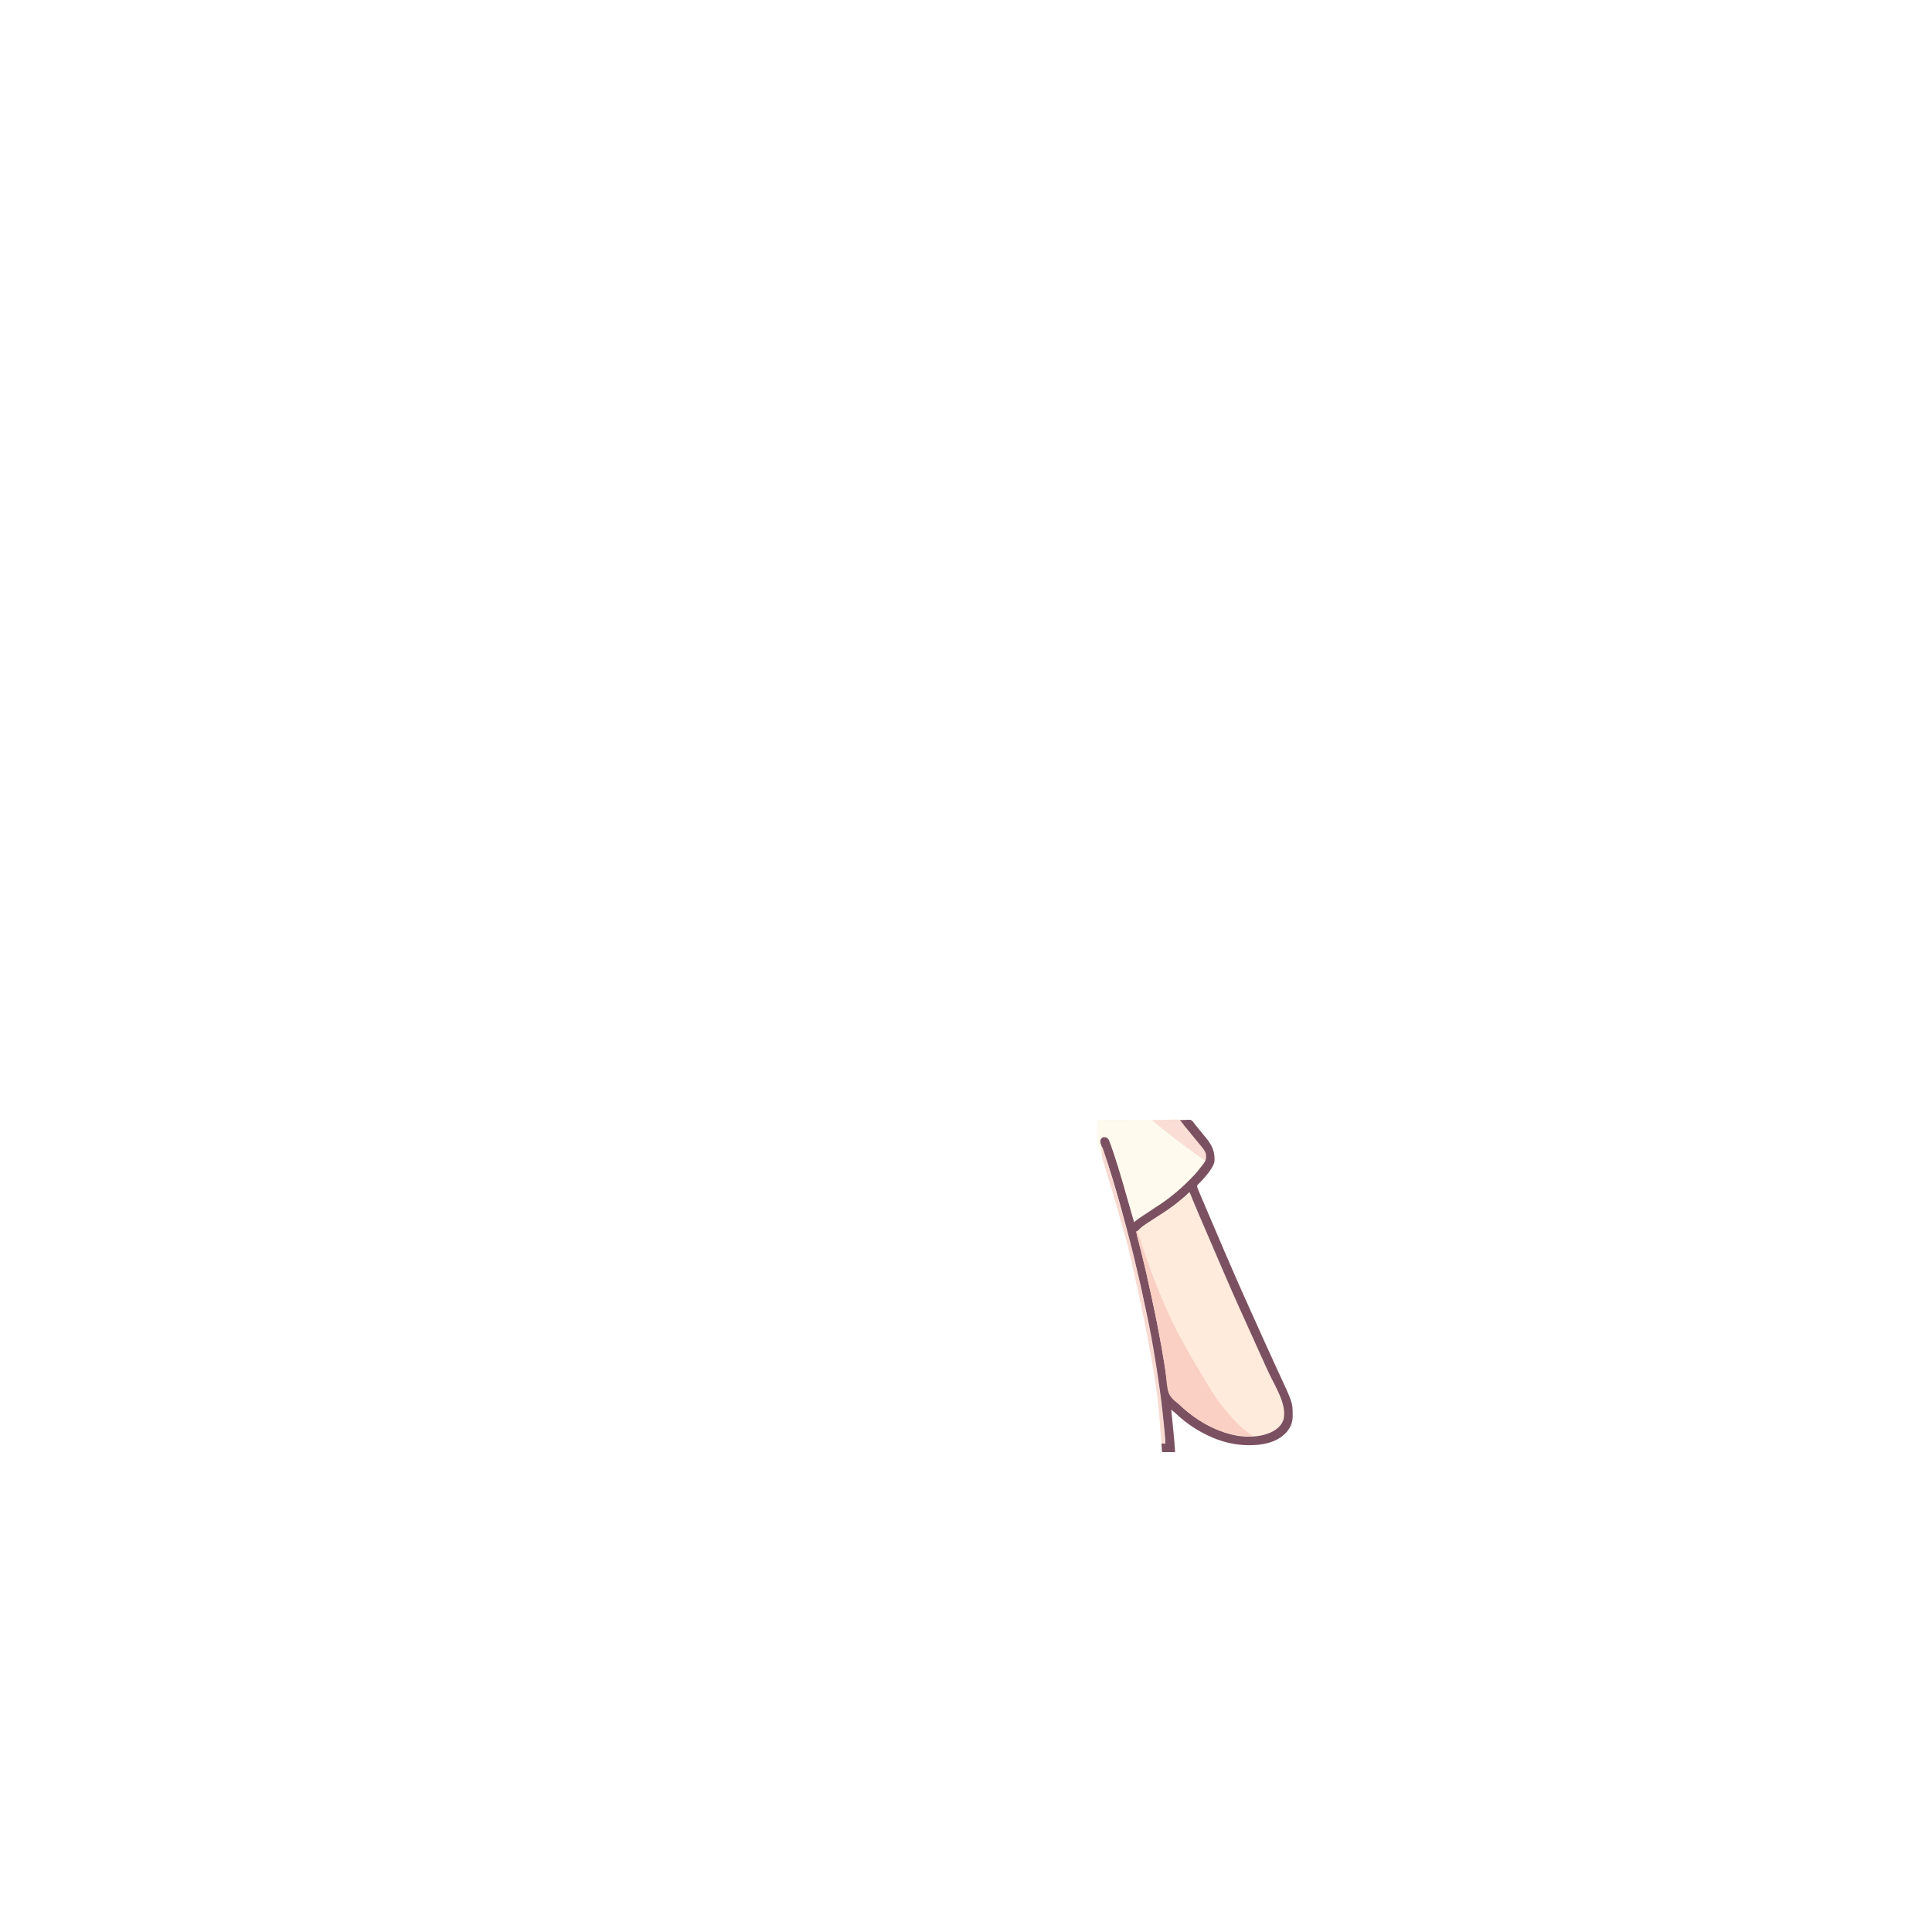
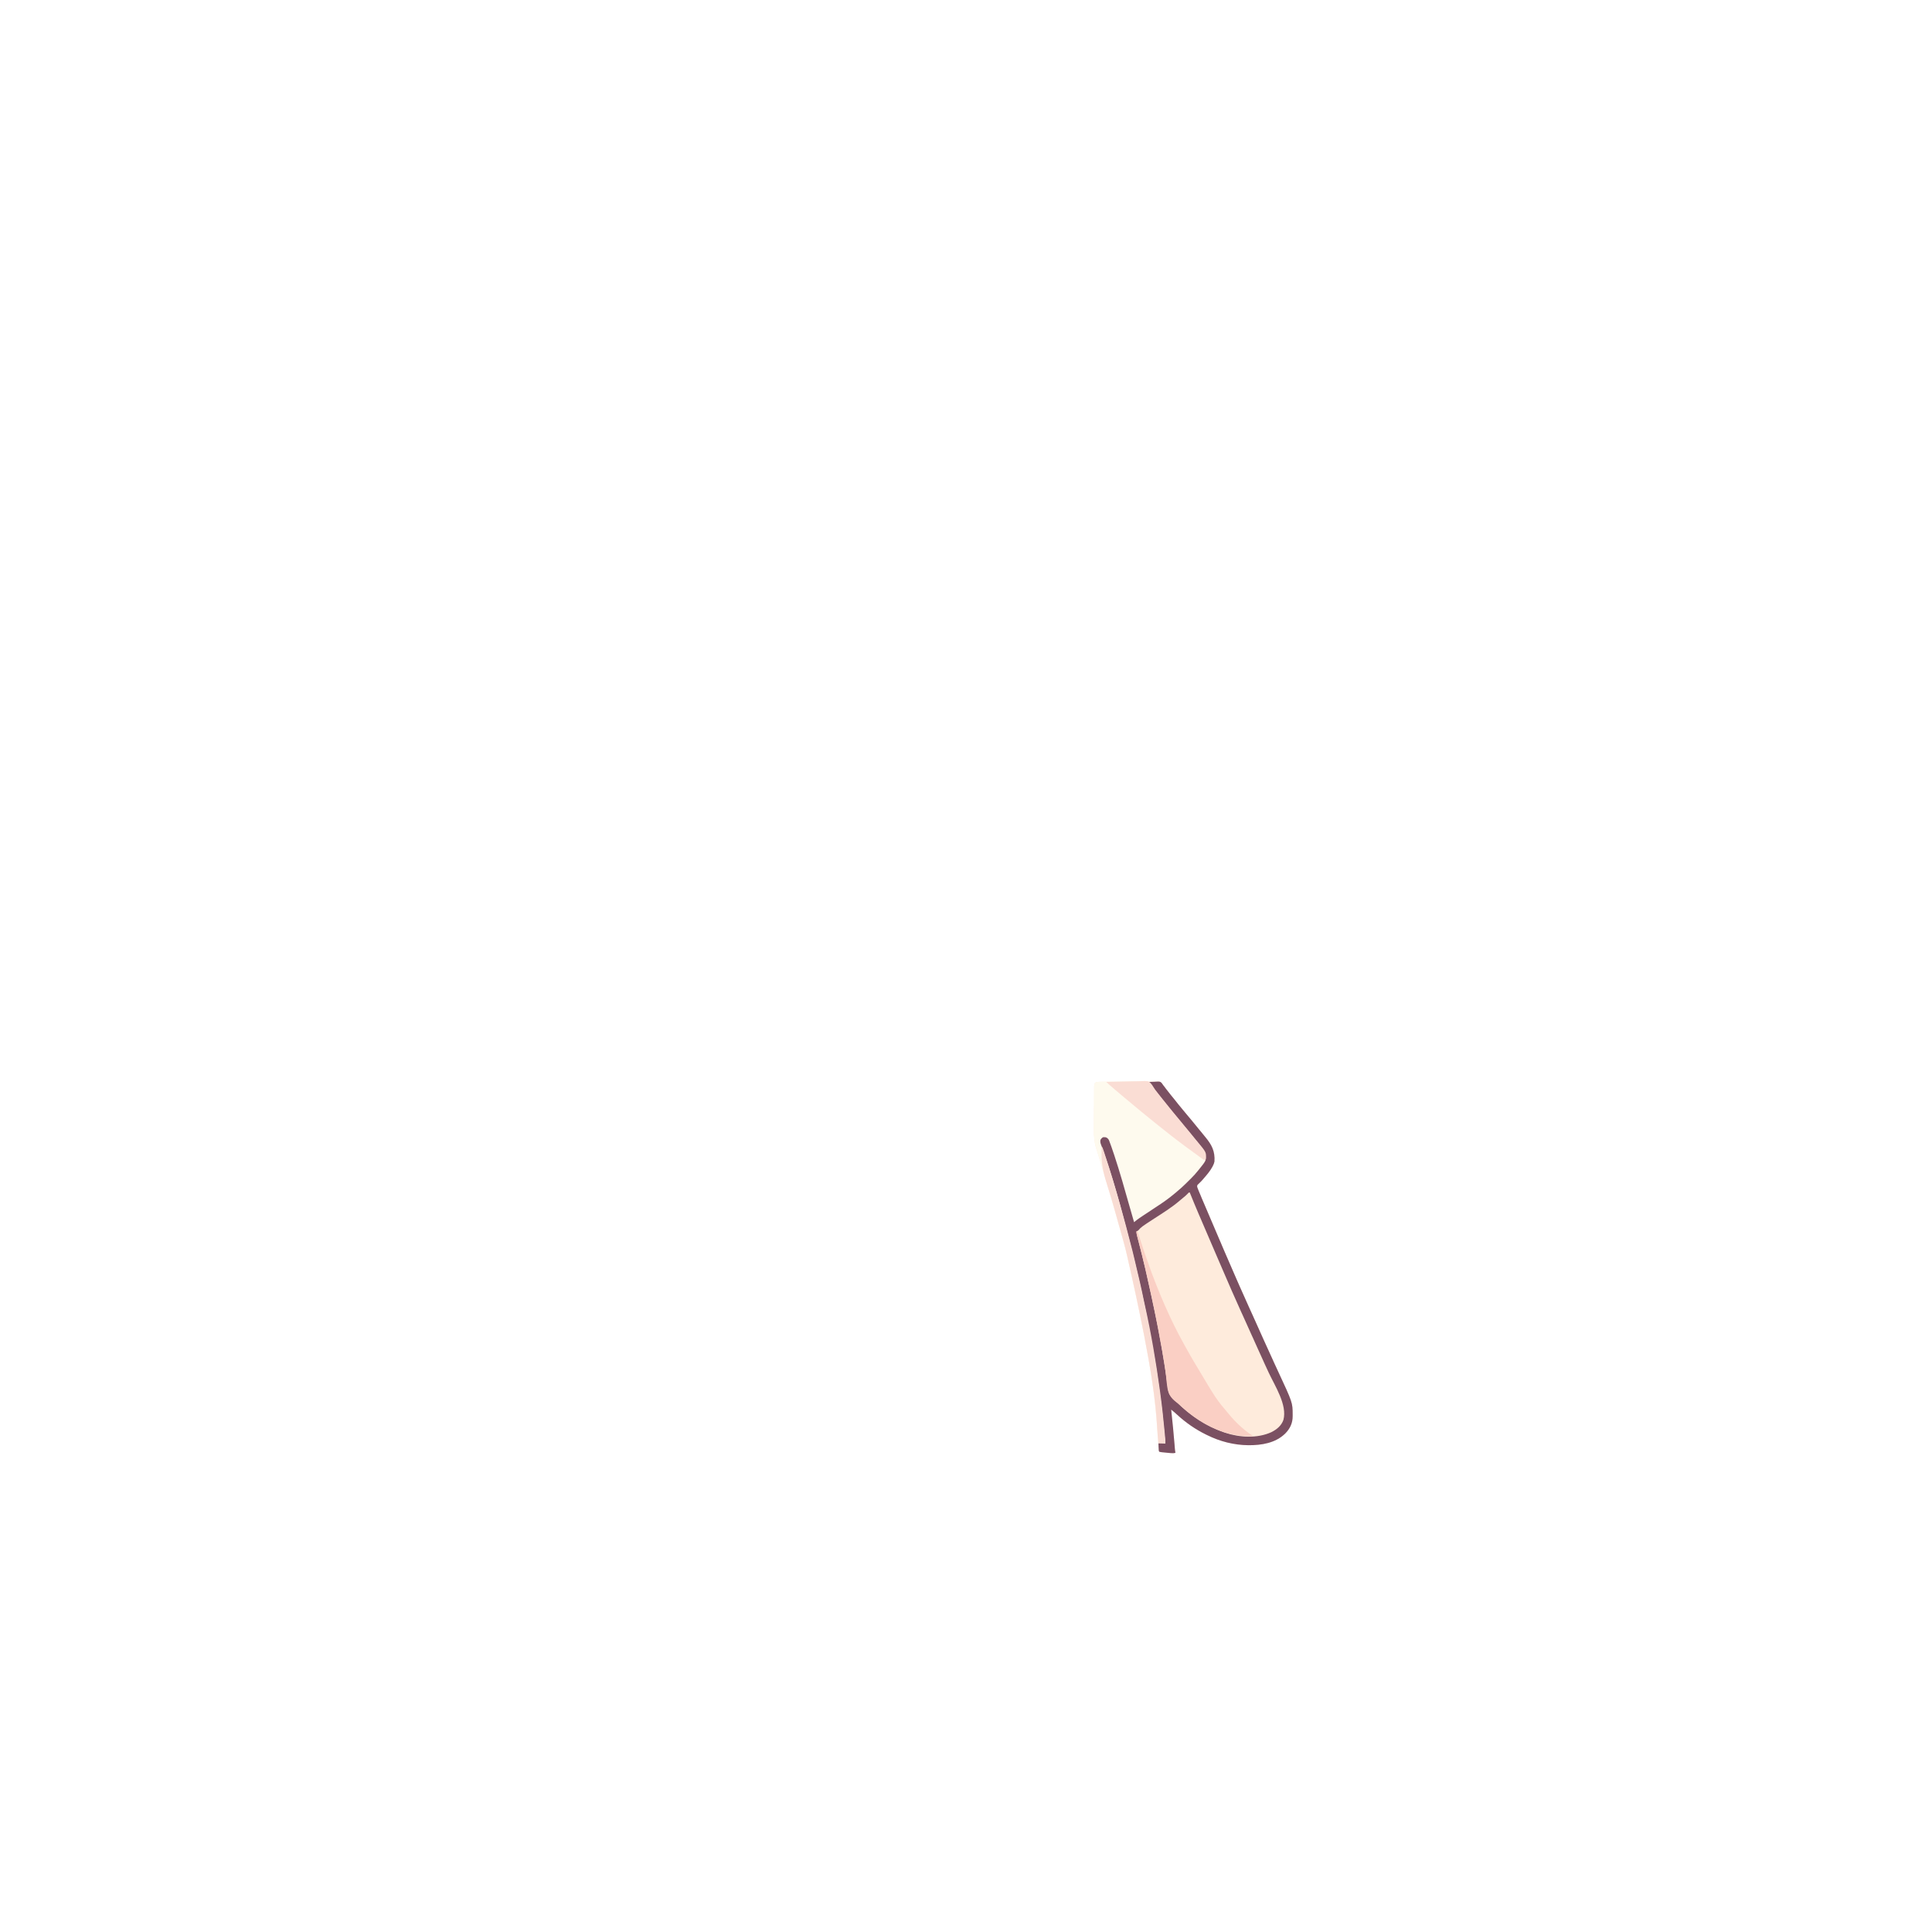
<svg xmlns="http://www.w3.org/2000/svg" version="1.1" viewBox="0 0 5000 5000" width="5000" height="5000">
-   <path d="M2840,2899c30.8-.2,61.6-.4,92.5-.5c3.6,0,7.2,0,10.9,0c.7,0,1.4,0,2.2,0c11.7,0,23.4-.1,35.2-.2c12-.1,24-.1,36.1-.1c6.7-.1,13.5-.1,20.3-.2c6.3,0,12.7,0,19,0c2.4,0,4.7,0,7-.1c17.7-.2,17.7-.2,22.9,3.1c2.1,2.2,3.5,4.3,4.9,7c.8,1,1.6,1.9,2.4,2.9c.7,.8,1.4,1.6,2,2.5c.4,.4,.4,.4,2.3,2.8c.8,.9,1.5,1.8,2.3,2.8c1.5,1.8,3,3.7,4.5,5.5c.7,.9,1.5,1.8,2.3,2.8c1.4,1.7,2.9,3.5,4.3,5.3c1.5,1.8,3,3.6,4.4,5.4c1.3,1.6,2.6,3.2,3.9,4.7c16.7,20.2,25.3,36.8,23.6,63.3c-.8,4.1-2,7.3-4,11c-.5,.9-.9,1.9-1.4,2.8c-6.2,11.4-14.7,21.1-23.2,30.9c-.5,.6-1,1.2-1.6,1.9c-2.5,2.9-5.1,5.8-8,8.4c-.9,1-1.8,1.9-2.8,2.8c-.8,.8-1.7,1.6-2.6,2.3c-1.6,3.3-1.5,3.8-.6,7.2c.7,1.9,1.4,3.8,2.2,5.7c.5,1.2,.9,2.3,1.4,3.5c1.7,4.3,3.5,8.5,5.4,12.8c.6,1.6,1.3,3.2,2,4.9c2,4.6,3.9,9.2,5.9,13.8c1.8,4.3,3.7,8.6,5.5,12.9c10.7,25.1,21.4,50.3,32.2,75.4c2,4.6,4,9.3,6,13.9c.9,2.2,1.9,4.5,2.8,6.7c2.6,6.1,5.2,12.1,7.8,18.2c9.8,22.8,19.6,45.5,29.6,68.2c2.7,6.1,5.3,12.1,8,18.2c8.1,18.5,16.3,36.9,24.7,55.3c.3,.7,.6,1.4,1,2.1c.3,.7,.6,1.4,.9,2.1c3.1,6.7,6.2,13.4,9.2,20.2c.5,1.1,1,2.3,1.5,3.5c.8,1.8,1.7,3.6,2.5,5.4c15.7,35.3,31.6,70.5,47.7,105.6c.1,.3,.1,.3,.9,2.1c3.8,8.3,7.6,16.6,11.5,24.9c37.8,81.3,37.8,81.3,37.9,112.1c0,1.3,0,2.6,0,3.9c.1,18.1-6.7,32.5-19.2,45.2c-25.3,24.9-61.6,30.5-95.7,30.3c-37.3-.5-73.1-9.6-106.5-26.2c-1-.5-1.9-.9-2.9-1.4c-27.4-13.5-52.1-30.6-74.5-51.2c-5.1-4.7-10.2-9.1-15.6-13.4c.1,.6,.1,1.2,.2,1.9c3,27.8,5.9,55.6,8.2,83.5c.1,1,.1,2,.2,3.1c.3,2.9,.5,5.8,.7,8.6c.1,.5,.1,.5,.2,2.6c.3,3.5,.5,6.8,.5,10.3c-11,0-22,0-33,0c-.9-2.7-1.2-4.6-1.4-7.4c0-.9-.1-1.8-.1-2.8c-.1-1-.1-2-.2-3c-.1-2.2-.3-4.4-.4-6.6c-.1-1.2-.1-2.4-.2-3.6c-3.6-58.9-8.7-117.3-18.2-175.6c-.1-.7-.2-1.4-.3-2c-11.1-67.7-24.5-135.1-39.2-203.1c-7.4-34.6-14.8-68.1-22.5-101.6c-.4-2-.9-4.1-1.4-6.1c-4.7-20.8-10.6-41.2-16.4-61.7c-1.4-4.8-2.7-9.6-4.1-14.4c-2.6-9.5-5.3-19.1-8-28.6c-1-3.6-2.1-7.1-3.1-10.7c-8.4-29.7-17.2-59.3-26.1-88.9c-1.5-4.9-2.9-9.7-4.4-14.6c-.7-2.4-1.4-4.8-2.1-7.2c-1.8-5.8-3.6-11.7-5.3-17.5c-5.4-18.4-5.4-18.4-7.8-24.7c-6.9-17.8-7.2-33.4-7-52.3c0-2.6,0-5.2,0-7.8c.1-6.3,.1-12.5,.2-18.8Z" fill="#FEEBDC" />
-   <path d="M2840,2899c27.6-.3,55.2-.5,82.7-.7c12.9,0,25.7-.1,38.5-.3c11.1-.1,22.3-.2,33.5-.2c5.9,0,11.8-.1,17.7-.2c5.6-.1,11.1-.1,16.7-.1c2,0,4.1,0,6.1,0c16.2-.4,16.2-.4,21.4,4.3c2.9,3.2,5.1,6.6,7.4,10.2c1.4,1.8,2.8,3.5,4.3,5.3c.7,.8,1.4,1.7,2.2,2.6c3.1,3.9,6.3,7.7,9.5,11.6c4.7,5.6,9.3,11.3,13.9,17c1.4,1.7,2.9,3.4,4.3,5.1c24.1,28.9,24.1,28.9,22.8,44.4c-3.5,15.3-15.9,27.6-26,39c-.6,.7-1.3,1.4-1.9,2.2c-5.9,6.7-12.1,13-18.4,19.3c-1.8,1.7-3.5,3.4-5.2,5.1c-5.7,5.7-11.4,11.2-17.5,16.4c-1.1,1-2.3,2-3.4,3c-7.6,6.6-15.5,13-23.6,19c-.6,.5-1.3,1-2,1.5c-9.5,7-19.2,13.7-29.2,20.1c-8.7,5.7-17.4,11.4-26,17.1c-1.6,1.1-3.2,2.1-4.7,3.1c-9.7,6.4-19.1,13-28.1,20.2c-1.8-2.7-2.5-4.3-3.3-7.4c-.3-.9-.5-1.8-.8-2.7c-.2-1-.5-2-.8-3c-.6-2.1-1.2-4.3-1.7-6.4c-.4-1.2-.7-2.3-1-3.5c-1.7-6.1-3.4-12.3-5.1-18.4c-.1-.7-.3-1.3-.5-2c-6.6-23.9-13.7-47.8-20.8-71.6c-.3-1.1-.7-2.2-1-3.3c-9.1-30.5-18.8-60.7-29.3-90.7c-.6-1.8-1.2-3.6-1.8-5.5c-.9-2.5-.9-2.5-2.7-3.8c-3.8-1.2-7.3-1.9-11.2-1.7c-2.9,1.8-4.5,3-6,6c-.9,7.4,1.7,13.6,4.3,20.4c1.4,3.8,2.7,7.6,4.1,11.4c.1,.4,.1,.4,.9,2.4c28.4,80.2,49.6,163.7,70.7,246.1c.2,.8,.4,1.7,.7,2.5c3.2,12.7,6.3,25.5,9.3,38.2c.3,1.2,.6,2.4,.8,3.6c16.4,69.8,16.4,69.8,23.7,104.8c.5,2.8,1.1,5.6,1.7,8.4c5.5,26.3,10.7,52.7,15.4,79.2c.8,4.8,1.7,9.6,2.6,14.3c3,15.9,5.7,31.8,8.2,47.8c.2,1.2,.4,2.4,.6,3.6c3.5,21.6,6.7,43.2,9.7,64.9c.3,2.4,.6,4.8,1,7.3c4.5,32.7,7.9,65.5,11.1,98.4c.1,1.2,.2,2.4,.3,3.6c.3,3.3,.6,6.7,.9,10c.1,.5,.1,.5,.3,3.1c.5,5.3,.8,10.6,.7,16c-3.3-.3-6.7-.7-10-1c-1.3-11.3-2.3-22.5-2.9-33.8c-4.3-82.1-18.2-163.1-34-244.7c-13.4-69-28.1-136.7-43.6-204.2c-.4-2-.9-4.1-1.4-6.1c-4.7-20.8-10.6-41.2-16.4-61.7c-1.4-4.8-2.7-9.6-4.1-14.4c-2.6-9.5-5.3-19.1-8-28.6c-1-3.6-2.1-7.1-3.1-10.7c-8.4-29.7-17.2-59.3-26.1-88.9c-1.5-4.9-2.9-9.7-4.4-14.6c-.7-2.4-1.4-4.8-2.1-7.2c-1.8-5.8-3.6-11.7-5.3-17.5c-5.5-18.5-5.5-18.5-8.6-26.7c-9.2-24.6-6.8-51-6-76.9Z" fill="#FEFAEE" />
-   <path d="M3053,2899c4.1-.2,8.2-.4,12.4-.5c1.4,0,2.8-.1,4.2-.2c11.6-.6,11.6-.6,16,2.6c2,2.2,3.7,4.5,5.4,7.1c.8,1,1.6,1.9,2.4,2.9c.7,.8,1.4,1.6,2,2.5c.4,.4,.4,.4,2.3,2.8c.8,.9,1.5,1.8,2.3,2.8c1.5,1.8,3,3.7,4.5,5.5c.7,.9,1.5,1.8,2.3,2.8c1.4,1.7,2.9,3.5,4.3,5.3c1.5,1.8,3,3.6,4.4,5.4c1.3,1.6,2.6,3.2,3.9,4.7c16.7,20.2,25.3,36.8,23.6,63.3c-.8,4.1-2,7.3-4,11c-.5,.9-.9,1.9-1.4,2.8c-6.2,11.4-14.7,21.1-23.2,30.9c-.5,.6-1,1.2-1.6,1.9c-2.5,2.9-5.1,5.8-8,8.4c-.9,1-1.8,1.9-2.8,2.8c-.4,.4-.4,.4-2.6,2.3c-1.6,3.3-1.5,3.8-.6,7.2c.7,1.9,1.4,3.8,2.2,5.7c.5,1.2,.9,2.3,1.4,3.5c1.7,4.3,3.5,8.5,5.4,12.8c.6,1.6,1.3,3.2,2,4.9c2,4.6,3.9,9.2,5.9,13.8c1.8,4.3,3.7,8.6,5.5,12.9c10.7,25.1,21.4,50.3,32.2,75.4c2,4.6,4,9.3,6,13.9c.9,2.2,1.9,4.5,2.8,6.7c2.6,6.1,5.2,12.1,7.8,18.2c9.8,22.8,19.6,45.5,29.6,68.2c2.7,6.1,5.3,12.1,8,18.2c8.1,18.5,16.3,36.9,24.7,55.3c.3,.7,.6,1.4,1,2.1c.3,.7,.6,1.4,.9,2.1c3.1,6.7,6.2,13.4,9.2,20.2c.5,1.1,1,2.3,1.5,3.5c.8,1.8,1.7,3.6,2.5,5.4c15.7,35.3,31.6,70.5,47.7,105.6c.1,.3,.1,.3,.9,2.1c3.8,8.3,7.6,16.6,11.5,24.9c37.8,81.3,37.8,81.3,37.9,112.1c0,1.3,0,2.6,0,3.9c.1,18.1-6.7,32.5-19.2,45.2c-25.3,24.9-61.6,30.5-95.7,30.3c-37.3-.5-73.1-9.6-106.5-26.2c-1-.5-1.9-.9-2.9-1.4c-27.4-13.5-52.1-30.6-74.5-51.2c-5.1-4.7-10.2-9.1-15.6-13.4c.1,.6,.1,1.2,.2,1.9c3,27.8,5.9,55.6,8.2,83.5c.1,1,.1,2,.2,3.1c.3,2.9,.5,5.8,.7,8.6c.1,.5,.1,.5,.2,2.6c.3,3.5,.5,6.8,.5,10.3c-11,0-22,0-33,0c-.9-2.8-1.2-4.8-1.3-7.7c0-.4,0-.4-.1-2.7c-.1-.9-.1-1.8-.2-2.8c0-.9,0-1.9-.1-2.8c-.1-2.4-.2-4.7-.3-7c3.3,.3,6.7,.7,10,1c-1-10.1-2-20.3-3-30.4c-.4-4.8-.9-9.5-1.4-14.2c-3.8-39.2-3.8-39.2-6.2-57.5c-.4-3.2-.8-6.3-1.3-9.5c-6.3-49.2-13.5-98.3-22.7-147c-.6-3.6-1.3-7.2-2-10.8c-1-5.8-2.1-11.6-3.2-17.4c-.9-4.4-1.7-8.7-2.5-13c-10.2-55.4-22.7-110.4-35.7-165.2c-.3-1.1-.5-2.2-.8-3.3c-4.3-18.2-8.9-36.3-13.5-54.4c-.2-.8-.4-1.6-.6-2.3c-20.9-81.5-42.7-163.8-71.5-242.9c-.3-.7-.5-1.3-.7-2c-.7-1.7-1.3-3.4-1.9-5.2c-1.4-4.1-1.8-6.6-1-10.9c1.8-3,3.8-5.4,7-7c2-.1,2-.1,4.3,.1c.8,.1,1.5,.1,2.3,.2c3.9,1.2,6.4,3.9,8.4,7.5c.8,2.1,1.6,4.2,2.4,6.4c.3,.8,.6,1.5,.9,2.4c.9,2.4,1.8,4.9,2.7,7.4c.3,.7,.5,1.5,.8,2.3c1.9,5.3,3.7,10.7,5.5,16.1c.3,.9,.6,1.7,.9,2.6c15.1,45.4,27.9,91.5,41,137.5c3.5,12.5,7.1,25,10.8,37.5c.6-.5,1.2-1,1.8-1.5c7.5-6.3,15.7-11.7,23.9-17.1c2.6-1.7,5.2-3.4,7.8-5.1c5.1-3.4,10.3-6.9,15.5-10.3c4.9-3.3,9.9-6.5,14.8-9.8c1.8-1.2,3.6-2.4,5.5-3.6c7.4-5,14.6-10.2,21.7-15.6c.7-.5,1.3-1,2-1.5c9.3-7.2,18.2-14.7,27-22.5c1-.9,2-1.7,3-2.6c7.1-6.5,13.9-13.1,20.6-19.9c1.1-1,2.2-2.1,3.2-3.1c6.9-6.8,13.2-13.8,19.2-21.4c1-1.3,2-2.5,3.1-3.8c17-21.2,17-21.2,15.9-34.2c-2.3-12.3-10.2-21.6-18-31c-1.5-1.8-3-3.6-4.4-5.4c-1.6-1.9-3.1-3.7-4.6-5.6c-1.5-1.8-3-3.7-4.5-5.5c-.7-.9-1.5-1.8-2.3-2.8c-1.4-1.8-2.9-3.6-4.4-5.4c-4.1-5-8.2-9.9-12.4-14.9c-12.4-14.6-12.4-14.6-16.4-21.4Zm22.4,188.4c-.6,.7-1.2,1.4-1.8,2c-4,4.1-8.2,7.7-12.6,11.2c-2.6,2-5,4.1-7.4,6.2c-20.7,17.9-44.2,32.4-67.1,47.2c-32.7,21.3-32.7,21.3-40.1,29.7c-1.6,1.5-3.3,2.4-5.4,3.3c.7,7.5,2.5,14.6,4.4,21.8c.4,1.4,.7,2.7,1.1,4.1c.9,3.5,1.8,7.1,2.7,10.6c1.6,6.3,3.2,12.6,4.8,18.9c.2,.7,.4,1.4,.6,2.1c2.9,11.5,5.7,23,8.4,34.5c.3,1.4,.7,2.9,1,4.3c.9,4.1,1.9,8.1,2.8,12.2c.2,.7,.3,1.5,.5,2.2c3.9,17,7.6,34.1,11.3,51.2c.6,3.1,1.3,6.2,2,9.3c1.2,5.7,2.4,11.4,3.6,17.2c.7,3.1,1.4,6.2,2.1,9.3c14.4,66.1,26,132.9,35.2,199.8c.1,1.2,.3,2.3,.5,3.4c.2,2.1,.5,4.2,.8,6.3c1.3,9.7,3,15.4,10.1,22.2c.7,.7,1.4,1.4,2.1,2.1c2.2,2.2,4.4,4.3,6.6,6.5c1.5,1.4,3,2.9,4.4,4.4c35,34.5,75.3,61.6,122,77.6c.4,.1,.4,.1,2.4,.8c37.3,12.5,83.6,15.3,120-1.4c13.9-7,25.9-16.7,31.1-31.8c10.3-38.7-22-87.7-37.9-121.8c-4.2-9-8.3-18-12.5-27c-.3-.8-.7-1.6-1-2.4c-5.9-12.8-11.7-25.7-17.5-38.6c-3.7-8.3-7.5-16.7-11.2-25c-.4-.8-.8-1.7-1.2-2.5c-5.5-12.3-11-24.5-16.5-36.7c-3.2-7-6.4-14-9.5-21c-.8-1.7-1.6-3.4-2.4-5.2c-16.2-35.9-32.1-72-47.6-108.3c-6-14-12.1-28-18.1-42c-10.9-24.9-21.6-49.9-32.2-75c-2.7-6.4-5.4-12.7-8.2-19.1c-.1-.4-.1-.4-1-2.3c-.6-1.4-1.2-2.9-1.9-4.3c-8.1-19.1-16.1-38.2-23.8-57.4c-2,0-2,0-3.6,1.4Z" fill="#7B5162" />
+   <path d="M2846.9,2799.7c.3,0,.3,0,2,0c2.2,0,4.4,0,6.6-.1c1.6,0,3.2,0,4.8,0c5.2,0,10.5-.1,15.7-.1c1.8,0,3.6,0,5.4,0c8.5,0,16.9-.1,25.4-.1c9.8,0,19.5-.1,29.3-.1c7.5-.1,15.1-.1,22.6-.1c4.5,0,9-.1,13.6-.1c4.2-.1,8.4-.1,12.7,0c1.5,0,3.1-.1,4.6-.1c11.8-.2,11.8-.2,15.8,2.7c1.8,2,3.2,4,4.6,6.3c.8,1,1.6,2.1,2.5,3.1c.4,.5,.4,.5,2.3,3c.8,1.2,1.7,2.3,2.5,3.4c.5,.6,.9,1.2,1.4,1.8c6.6,8.7,13.5,17.2,20.5,25.7c3.5,4.4,6.9,8.7,10.4,13.1c4.2,5.4,8.6,10.7,13.1,15.9c3.7,4.3,7.4,8.7,11,13.2c2.6,3.2,5.2,6.3,7.9,9.4c3.8,4.4,7.5,9,11.1,13.5c3.1,3.8,6.1,7.6,9.2,11.3c.6,.8,1.3,1.5,1.9,2.3c1.2,1.4,2.4,2.9,3.6,4.3c2.8,3.4,5.6,6.8,8.3,10.2c1.2,1.5,2.5,3,3.7,4.5c16.7,20.1,25.3,36.8,23.6,63.3c-.8,4.1-2,7.3-4,11c-.2,.5-.2,.5-1.4,2.8c-6.2,11.4-14.7,21.1-23.2,30.9c-.5,.6-1,1.2-1.6,1.9c-2.5,2.9-5.1,5.8-8,8.4c-.9,1-1.8,1.9-2.8,2.8c-.8,.8-1.7,1.6-2.6,2.3c-1.6,3.3-1.5,3.8-.6,7.2c.7,1.9,1.4,3.8,2.2,5.7c.5,1.2,.9,2.3,1.4,3.5c1.7,4.3,3.5,8.5,5.4,12.8c.6,1.6,1.3,3.2,2,4.9c2,4.6,3.9,9.2,5.9,13.8c1.8,4.3,3.7,8.6,5.5,12.9c10.7,25.1,21.4,50.3,32.2,75.4c2,4.6,4,9.3,6,13.9c.9,2.2,1.9,4.5,2.8,6.7c2.6,6.1,5.2,12.1,7.8,18.2c9.8,22.8,19.6,45.5,29.6,68.2c2.7,6.1,5.3,12.1,8,18.2c8.1,18.5,16.3,36.9,24.7,55.3c.3,.7,.6,1.4,1,2.1c.3,.7,.6,1.4,.9,2.1c3.1,6.7,6.2,13.4,9.2,20.2c.5,1.1,1,2.3,1.5,3.5c.8,1.8,1.7,3.6,2.5,5.4c15.7,35.3,31.6,70.5,47.7,105.6c.1,.3,.1,.3,.9,2.1c3.8,8.3,7.6,16.6,11.5,24.9c37.8,81.3,37.8,81.3,37.9,112.1c0,1.3,0,2.6,0,3.9c.1,18.1-6.7,32.5-19.2,45.2c-25.3,24.9-61.6,30.5-95.7,30.3c-37.3-.5-73.1-9.6-106.5-26.2c-1-.5-1.9-.9-2.9-1.4c-27.4-13.5-52.1-30.6-74.5-51.2c-5.1-4.7-10.2-9.1-15.6-13.4c.1,.6,.1,1.2,.2,1.9c3.2,29.8,6.2,59.6,8.6,89.4c.1,1,.1,1.9,.2,2.9c.2,1.8,.3,3.5,.4,5.3c.4,4.2,.8,8.3,1.6,12.5c-3.6,.9-6.6,1-10.3,.7c-.5,0-.5,0-3-.2c-1.1-.1-2.1-.2-3.2-.3c-.5-.1-.5-.1-3.2-.3c-17.4-1.6-17.4-1.6-22.3-2.9c-1.1-2.3-1.2-3.8-1.4-6.3c0-.9-.1-1.8-.1-2.7c-.1-1-.1-2-.2-3.1c-.1-2.2-.3-4.4-.4-6.6c-.1-1.2-.1-2.3-.2-3.6c-3.6-58.9-8.7-117.4-18.2-175.7c-.1-.7-.2-1.4-.3-2c-11.1-67.7-24.5-135.1-39.2-203.1c-7.4-34.6-14.8-68.1-22.5-101.6c-.4-2-.9-4.1-1.4-6.1c-4.7-20.8-10.6-41.2-16.4-61.7c-1.4-4.8-2.7-9.6-4.1-14.4c-2.6-9.5-5.3-19.1-8-28.6c-1-3.6-2.1-7.1-3.1-10.7c-8.4-29.7-17.2-59.3-26.1-88.9c-1.8-6.1-3.6-12.2-5.5-18.2c-5.4-17.9-5.4-17.9-7.1-23.7c-.6-2.1-1.2-4.2-1.9-6.3c-1.6-5.6-3.4-11.2-5.3-16.7c-6.5-18.8-7.9-35.6-7.6-55.3c.1-4,.1-8,.1-12c0-6.7,0-13.3,.1-20c.1-9.4,.2-18.8,.2-28.2c0-6.6,0-13.1,.1-19.7c0-1.5,0-3.1,0-4.7c0-4.5,.1-9,.1-13.4c0-2,0-4,.1-6c0-1.2,0-2.4,0-3.6c0-1.1,0-2.1,0-3.2c.3-3.3,.8-5.9,2.3-8.9c4.2-2.1,8.2-2.3,12.9-2.3Z" fill="#FEEBDC" />
+   <path d="M2845.7,2799.6c1.1,0,2.2,0,3.4,0c1.2-.1,2.4-.1,3.7-.1c1.2,0,2.5-.1,3.9-.1c11.8-.3,23.6-.4,35.5-.5c8.7-.1,17.5-.2,26.2-.4c6.2-.2,12.3-.2,18.5-.3c3.6,0,7.3,0,11-.2c22.1-.7,22.1-.7,28.7,3.7c4.3,4.2,7.3,8.9,10.1,14.1c1.9,3.3,4.3,6.2,6.7,9.2c.8,1,1.6,2.1,2.4,3.1c2.6,3.5,5.4,6.9,8.1,10.3c2,2.4,3.9,4.9,5.9,7.4c6.4,8.2,13,16.3,19.6,24.3c2.2,2.6,4.3,5.2,6.4,7.8c.7,.8,1.4,1.7,2.1,2.6c1.4,1.7,2.9,3.4,4.3,5.2c4,5,8.2,9.9,12.4,14.9c3.8,4.5,7.6,9.1,11.3,13.8c2.5,3.1,5,6.1,7.6,9.1c3.9,4.6,7.8,9.3,11.5,14c2.2,2.7,4.3,5.3,6.4,7.9c.8,1,1.5,1.9,2.3,2.8c1.5,1.8,3,3.6,4.5,5.4c24,28.9,24,28.9,22.8,44.4c-3.5,15.3-15.9,27.6-26,39c-.6,.7-1.3,1.4-1.9,2.2c-5.9,6.7-12.1,13-18.4,19.3c-1.8,1.7-3.5,3.4-5.2,5.1c-5.7,5.7-11.4,11.2-17.5,16.4c-1.1,1-2.3,2-3.4,3c-7.6,6.6-15.5,13-23.6,19c-.3,.2-.3,.2-2,1.5c-9.5,7-19.2,13.7-29.2,20.1c-8.7,5.7-17.4,11.4-26,17.1c-1.6,1.1-3.2,2.1-4.7,3.1c-9.7,6.4-19.1,13-28.1,20.2c-1.8-2.7-2.5-4.3-3.3-7.4c-.3-.9-.5-1.8-.8-2.7c-.2-1-.5-2-.8-3c-.6-2.1-1.2-4.3-1.7-6.4c-.4-1.2-.7-2.3-1-3.5c-1.7-6.1-3.4-12.3-5.1-18.4c-.1-.7-.3-1.3-.5-2c-6.6-23.9-13.7-47.8-20.8-71.6c-.3-1.1-.7-2.2-1-3.3c-9.1-30.5-18.8-60.7-29.3-90.7c-.6-1.8-1.2-3.6-1.8-5.5c-.9-2.5-.9-2.5-2.7-3.8c-3.8-1.2-7.3-1.9-11.2-1.7c-2.9,1.8-4.5,3-6,6c-.9,7.4,1.7,13.6,4.3,20.4c1.4,3.8,2.7,7.6,4.1,11.4c.1,.4,.1,.4,.9,2.4c28.4,80.2,49.6,163.7,70.7,246.1c.2,.8,.4,1.7,.7,2.5c3.2,12.7,6.3,25.5,9.3,38.2c.3,1.2,.6,2.4,.8,3.6c16.4,69.8,16.4,69.8,23.7,104.8c.5,2.8,1.1,5.6,1.7,8.4c5.5,26.3,10.7,52.7,15.4,79.2c.8,4.8,1.7,9.6,2.6,14.3c3,15.9,5.7,31.8,8.2,47.8c.2,1.2,.4,2.4,.6,3.6c3.5,21.6,6.7,43.2,9.7,64.9c.3,2.4,.6,4.8,1,7.3c4.5,32.7,7.9,65.5,11.1,98.4c.1,1.2,.2,2.4,.3,3.6c.3,3.3,.6,6.7,.9,10c.1,.5,.1,.5,.3,3.1c.1,.9,.2,1.8,.3,2.8c0,.4,0,.4,.2,2.5c.3,3.5,.2,7.1,.2,10.7c-6-.3-12-.7-18-1c-1.3-11.3-2.3-22.5-2.9-33.8c-4.3-82.1-18.2-163.1-34-244.7c-13.4-69-28.1-136.7-43.6-204.2c-.4-2-.9-4.1-1.4-6.1c-4.7-20.8-10.6-41.2-16.4-61.7c-1.4-4.8-2.7-9.6-4.1-14.4c-2.6-9.5-5.3-19.1-8-28.6c-1-3.6-2.1-7.1-3.1-10.7c-8.4-29.7-17.2-59.3-26.1-88.9c-1.8-6.1-3.6-12.2-5.5-18.2c-5.4-17.9-5.4-17.9-7.1-23.7c-.6-2.1-1.2-4.2-1.9-6.3c-1.6-5.6-3.4-11.2-5.3-16.7c-6.5-18.8-7.9-35.6-7.6-55.3c.1-4,.1-8,.1-12c0-6.7,0-13.3,.1-20c.1-9.4,.2-18.8,.2-28.2c0-6.6,0-13.1,.1-19.7c0-1.5,0-3.1,0-4.7c0-4.5,.1-9,.1-13.4c0-2,0-4,.1-6c0-1.2,0-2.4,0-3.6c0-1.1,0-2.1,0-3.2c.3-3.3,.8-5.9,2.3-8.9c3.9-1.9,7.5-2.3,11.7-2.4Z" fill="#FEFAEE" />
+   <path d="M2974,2800c4-.2,8-.3,12-.4c1.4-.1,2.7-.1,4.1-.2c11.2-.6,11.2-.6,15.2,2.2c1.8,2,3.3,4.1,4.7,6.4c.8,1,1.6,2.1,2.5,3.1c.4,.5,.4,.5,2.3,3c.8,1.2,1.7,2.3,2.5,3.4c.5,.6,.9,1.2,1.4,1.8c6.6,8.7,13.5,17.2,20.5,25.7c3.5,4.4,6.9,8.7,10.4,13.1c4.2,5.4,8.6,10.7,13.1,15.9c3.7,4.3,7.4,8.7,11,13.2c2.6,3.2,5.2,6.3,7.9,9.4c3.8,4.4,7.5,9,11.1,13.5c3.1,3.8,6.1,7.6,9.2,11.3c.3,.4,.3,.4,1.9,2.3c1.2,1.4,2.4,2.9,3.6,4.3c2.8,3.4,5.6,6.8,8.3,10.2c1.2,1.5,2.5,3,3.7,4.5c16.7,20.1,25.3,36.8,23.6,63.3c-.8,4.1-2,7.3-4,11c-.2,.5-.2,.5-1.4,2.8c-6.2,11.4-14.7,21.1-23.2,30.9c-.5,.6-1,1.2-1.6,1.9c-2.5,2.9-5.1,5.8-8,8.4c-.9,1-1.8,1.9-2.8,2.8c-.8,.8-1.7,1.6-2.6,2.3c-1.6,3.3-1.5,3.8-.6,7.2c.7,1.9,1.4,3.8,2.2,5.7c.5,1.2,.9,2.3,1.4,3.5c1.7,4.3,3.5,8.5,5.4,12.8c.6,1.6,1.3,3.2,2,4.9c2,4.6,3.9,9.2,5.9,13.8c1.8,4.3,3.7,8.6,5.5,12.9c10.7,25.1,21.4,50.3,32.2,75.4c2,4.6,4,9.3,6,13.9c.9,2.2,1.9,4.5,2.8,6.7c2.6,6.1,5.2,12.1,7.8,18.2c9.8,22.8,19.6,45.5,29.6,68.2c2.7,6.1,5.3,12.1,8,18.2c8.1,18.5,16.3,36.9,24.7,55.3c.3,.7,.6,1.4,1,2.1c.3,.7,.6,1.4,.9,2.1c3.1,6.7,6.2,13.4,9.2,20.2c.5,1.1,1,2.3,1.5,3.5c.8,1.8,1.7,3.6,2.5,5.4c15.7,35.3,31.6,70.5,47.7,105.6c.1,.3,.1,.3,.9,2.1c3.8,8.3,7.6,16.6,11.5,24.9c37.8,81.3,37.8,81.3,37.9,112.1c0,1.3,0,2.6,0,3.9c.1,18.1-6.7,32.5-19.2,45.2c-25.3,24.9-61.6,30.5-95.7,30.3c-37.3-.5-73.1-9.6-106.5-26.2c-1-.5-1.9-.9-2.9-1.4c-27.4-13.5-52.1-30.6-74.5-51.2c-5.1-4.7-10.2-9.1-15.6-13.4c.1,.6,.1,1.2,.2,1.9c3.2,29.8,6.2,59.6,8.6,89.4c.1,1,.1,1.9,.2,2.9c.2,1.8,.3,3.5,.4,5.3c.4,4.2,.8,8.3,1.6,12.5c-3.6,.9-6.6,1-10.3,.7c-.5,0-.5,0-3-.2c-1.1-.1-2.1-.2-3.2-.3c-.5-.1-.5-.1-3.2-.3c-17.4-1.6-17.4-1.6-22.3-2.9c-1.2-2.3-1.2-4-1.3-6.6c0-.4,0-.4-.1-2.7c-.1-.9-.1-1.9-.2-2.8c0-1,0-1.9-.1-2.9c-.1-2.3-.2-4.7-.3-7c1.5,0,3,0,4.5-.1c.8,0,1.7,0,2.5,0c3.7,.1,7.3,.6,11,1.1c-1-10.1-2-20.3-3-30.4c-.4-4.8-.9-9.5-1.4-14.2c-3.8-39.2-3.8-39.2-6.2-57.5c-.4-3.2-.8-6.3-1.3-9.5c-6.3-49.2-13.5-98.3-22.7-147c-.6-3.6-1.3-7.2-2-10.8c-1-5.8-2.1-11.6-3.2-17.4c-.9-4.4-1.7-8.7-2.5-13c-10.2-55.4-22.7-110.4-35.7-165.2c-.3-1.1-.5-2.2-.8-3.3c-4.3-18.2-8.9-36.3-13.5-54.4c-.2-.8-.4-1.6-.6-2.3c-20.9-81.5-42.7-163.8-71.5-242.9c-.3-.7-.5-1.3-.7-2c-.7-1.7-1.3-3.4-1.9-5.2c-1.4-4.1-1.8-6.6-1-10.9c1.8-3,3.8-5.4,7-7c2-.1,2-.1,4.3,.1c.4,0,.4,0,2.3,.2c3.9,1.2,6.4,3.9,8.4,7.5c.8,2.1,1.6,4.2,2.4,6.4c.3,.8,.6,1.5,.9,2.4c.9,2.4,1.8,4.9,2.7,7.4c.3,.7,.5,1.5,.8,2.3c1.9,5.3,3.7,10.7,5.5,16.1c.3,.9,.6,1.7,.9,2.6c15.1,45.4,27.9,91.5,41,137.5c3.5,12.5,7.1,25,10.8,37.5c.6-.5,1.2-1,1.8-1.5c7.5-6.3,15.7-11.7,23.9-17.1c2.6-1.7,5.2-3.4,7.8-5.1c5.1-3.4,10.3-6.9,15.5-10.3c4.9-3.3,9.9-6.5,14.8-9.8c1.8-1.2,3.6-2.4,5.5-3.6c7.4-5,14.6-10.2,21.7-15.6c.3-.3,.3-.3,2-1.5c9.3-7.2,18.2-14.7,27-22.5c1-.9,2-1.7,3-2.6c7.1-6.5,13.9-13.1,20.6-19.9c1.1-1,2.2-2.1,3.2-3.1c6.9-6.8,13.2-13.8,19.2-21.4c1-1.3,2-2.5,3.1-3.8c17-21.2,17-21.2,15.9-34.2c-2.3-12.3-10.2-21.6-18-31c-1.5-1.8-3-3.6-4.4-5.4c-1.6-1.9-3.1-3.7-4.6-5.6c-1.5-1.8-3-3.7-4.5-5.5c-.7-.9-1.5-1.8-2.3-2.8c-1.4-1.8-2.9-3.6-4.4-5.4c-4.1-5-8.2-9.9-12.4-14.9c-3.8-4.5-7.6-9.1-11.3-13.8c-2.5-3.1-5-6.1-7.6-9.1c-3.8-4.5-7.6-9-11.2-13.7c-3-3.7-6.1-7.4-9.1-11c-4.9-5.9-9.7-11.9-14.4-17.9c-2.6-3.4-5.4-6.8-8.1-10.1c-6.4-7.8-12.5-15.8-18.7-23.8c-1-1.3-2-2.5-2.9-3.8c-12.1-15.6-12.1-15.6-12.1-17.2Zm101.4,287.4c-.6,.7-1.2,1.4-1.8,2c-4,4.1-8.2,7.7-12.6,11.2c-2.6,2-5,4.1-7.4,6.2c-20.7,17.9-44.2,32.4-67.1,47.2c-32.7,21.3-32.7,21.3-40.1,29.7c-1.6,1.5-3.3,2.4-5.4,3.3c.7,7.5,2.5,14.6,4.4,21.8c.4,1.4,.7,2.7,1.1,4.1c.9,3.5,1.8,7.1,2.7,10.6c1.6,6.3,3.2,12.6,4.8,18.9c.2,.7,.4,1.4,.6,2.1c2.9,11.5,5.7,23,8.4,34.5c.3,1.4,.7,2.9,1,4.3c.9,4.1,1.9,8.1,2.8,12.2c.2,.7,.3,1.5,.5,2.2c3.9,17,7.6,34.1,11.3,51.2c.6,3.1,1.3,6.2,2,9.3c1.2,5.7,2.4,11.4,3.6,17.2c.7,3.1,1.4,6.2,2.1,9.3c14.4,66.1,26,132.9,35.2,199.8c.1,1.2,.3,2.3,.5,3.4c.2,2.1,.5,4.2,.8,6.3c1.3,9.7,3,15.4,10.1,22.2c.7,.7,1.4,1.4,2.1,2.1c2.2,2.2,4.4,4.3,6.6,6.5c1.5,1.4,3,2.9,4.4,4.4c35,34.5,75.3,61.6,122,77.6c.4,.1,.4,.1,2.4,.8c37.3,12.5,83.6,15.3,120-1.4c13.9-7,25.9-16.7,31.1-31.8c10.3-38.7-22-87.7-37.9-121.8c-4.2-9-8.3-18-12.5-27c-.3-.8-.7-1.6-1-2.4c-5.9-12.8-11.7-25.7-17.5-38.6c-3.7-8.3-7.5-16.7-11.2-25c-.4-.8-.8-1.7-1.2-2.5c-5.5-12.3-11-24.5-16.5-36.7c-3.2-7-6.4-14-9.5-21c-.8-1.7-1.6-3.4-2.4-5.2c-16.2-35.9-32.1-72-47.6-108.3c-6-14-12.1-28-18.1-42c-10.9-24.9-21.6-49.9-32.2-75c-2.7-6.4-5.4-12.7-8.2-19.1c-.1-.4-.1-.4-1-2.3c-.6-1.4-1.2-2.9-1.9-4.3c-8.1-19.1-16.1-38.2-23.8-57.4c-2,0-2,0-3.6,1.4Z" fill="#7B5062" />
  <path d="M2943,3186c1.7,3.1,2.8,6.2,3.8,9.5c.2,.6,.2,.6,1.1,3.5c.2,.6,.4,1.2,.6,1.9c18.9,59.7,40.4,118.7,65.5,176.1c.2,.4,.2,.4,1.2,2.7c14.8,33.8,31.2,67.3,49.2,99.5c1.8,3.1,3.5,6.2,5.2,9.4c7.3,13.2,14.8,26.4,22.6,39.4c1.6,2.7,3.3,5.5,5,8.3c50.6,85,50.6,85,80.8,120.7c.8,1,1.7,2,2.5,3c17.4,21,36.5,39.1,59.1,54.3c.8,.6,1.6,1.1,2.4,1.7c0,.3,0,.7,0,1c-67.9,1.8-128.8-27.8-179-72c-.9-.8-1.9-1.6-2.8-2.5c-1.5-1.3-3-2.7-4.5-4.1c-3.7-3.7-7.6-6.8-11.8-9.8c-14.3-10.9-20.4-21.5-23.1-39.4c-1.3-9.4-2.3-18.9-3.1-28.4c-.9-9-2.2-17.9-3.7-26.9c-.4-2.7-.9-5.5-1.3-8.2c-3.1-20-6.8-39.8-10.6-59.7c-1.1-5.9-2.2-11.7-3.2-17.6c-5.5-29.9-11.4-59.7-17.9-89.4c-.2-.8-.3-1.6-.5-2.4c-10.6-48.3-21.6-96.6-34-144.4c-.1-.4-.1-.4-.6-2.3c-.9-3.3-1.8-6.7-2.7-10c-.1-.6-.1-.6-.9-3.5c-.2-.9-.5-1.9-.8-2.9c-.5-2.5-.5-2.5-.5-6.5c.7-.3,1.3-.7,2-1Z" fill="#FACFC4" />
-   <path d="M2851,2967c2.6,2.6,3.2,5,4.3,8.5c.3,.7,.5,1.3,.7,2c.8,2.3,1.5,4.5,2.3,6.8c.2,.8,.5,1.6,.7,2.4c27.2,82.3,50.3,166,72,251.2c2.2,8.8,4,16.4,5.8,24c1,4,1.9,8,2.8,12c7.1,29.6,14.1,59.2,20.1,89.1c1.2,5.8,2.5,11.6,3.8,17.4c16,71.7,28.2,144.4,38.2,217.2c.3,2.4,.6,4.8,1,7.3c4.5,32.7,7.9,65.5,11.1,98.4c.1,1.2,.2,2.4,.3,3.6c.3,3.3,.6,6.7,.9,10c.1,.5,.1,.5,.3,3.1c.5,5.3,.8,10.6,.7,16c-3.3-.3-6.7-.7-10-1c-1.3-11.3-2.3-22.5-2.9-33.8c-4.3-82.1-18.2-163.1-34-244.7c-13.4-69-28.1-136.7-43.6-204.2c-.4-2-.9-4.1-1.4-6.1c-4.7-20.8-10.6-41.2-16.4-61.7c-1.4-4.8-2.7-9.6-4.1-14.4c-2.4-8.6-4.8-17.2-7.2-25.7c-1.3-4.6-2.6-9.1-3.9-13.7c-5.8-20.8-11.9-41.5-18.2-62.2c-.7-2.2-1.3-4.4-2-6.6c-2.7-8.8-5.4-17.7-8.1-26.5c-1.7-5.5-3.3-11.1-5-16.6c-.6-2.1-1.3-4.1-1.9-6.2c-3.3-10.6-6.3-20.5-6.3-31.6c0-.8,0-1.5-.1-2.3c0-1.8,0-3.7,0-5.5c0-1.2,.1-2.4,.1-3.6c0-.9,0-1.7,0-2.6Z" fill="#F8DAD2" />
-   <path d="M2982,2899c9.1-.3,18.1-.5,27.2-.7c4.2,0,8.4-.1,12.6-.3c4.1-.1,8.2-.2,12.3-.2c1.5-.1,3-.1,4.6-.2c11.7-.5,11.7-.5,16,2.7c3.2,3,5.7,6.4,8.2,10.1c1.6,2.4,3.5,4.6,5.4,6.9c.7,.8,1.4,1.7,2.2,2.6c3.1,3.9,6.3,7.7,9.5,11.6c4.7,5.6,9.3,11.3,13.9,17c1.4,1.7,2.9,3.4,4.3,5.1c23.6,28.4,23.6,28.4,22.8,44.4c-.5,2.4-1.2,4.7-2,7c-.3-1-.7-2-1-3c-1.7-.7-3.3-1.3-5-2c-2.3-1.6-4.5-3.1-6.7-4.8c-1.3-1-2.7-2-4-3c-.7-.5-1.4-1.1-2.1-1.6c-3.6-2.7-7.3-5.3-10.9-7.9c-26.1-18.8-51.8-38.2-76.9-58.4c-4.2-3.3-8.4-6.7-12.6-10c-13.5-10.6-13.5-10.6-17.8-14.3c0-.3,0-.7,0-1Z" fill="#FADDD4" />
+   <path d="M2863,2800c14.2-.4,28.5-.7,42.7-.9c6.6-.1,13.2-.3,19.8-.5c6.4-.2,12.8-.3,19.2-.3c2.4,0,4.8-.1,7.3-.2c18.4-.7,18.4-.7,24.4,3.6c4.2,4.2,7.3,9,10.3,14.1c1.9,3.3,4.3,6.2,6.7,9.2c.8,1,1.6,2.1,2.4,3.1c2.6,3.5,5.4,6.9,8.1,10.3c2,2.4,3.9,4.9,5.9,7.4c6.4,8.2,13,16.3,19.6,24.3c2.2,2.6,4.3,5.2,6.4,7.8c.7,.8,1.4,1.7,2.1,2.6c1.4,1.7,2.9,3.4,4.3,5.2c4,5,8.2,9.9,12.4,14.9c3.8,4.5,7.6,9.1,11.3,13.8c2.5,3.1,5,6.1,7.6,9.1c3.9,4.6,7.8,9.3,11.5,14c2.2,2.7,4.3,5.3,6.4,7.9c.8,1,1.5,1.9,2.3,2.8c1.5,1.8,3,3.6,4.5,5.4c23.6,28.4,23.6,28.4,22.8,44.4c-.5,2.4-1.2,4.7-2,7c-.3-1-.7-2-1-3c-1.7-.7-3.3-1.3-5-2c-2.3-1.6-4.5-3.1-6.7-4.8c-1.3-1-2.7-2-4-3c-.7-.5-1.4-1.1-2.1-1.6c-3.6-2.7-7.3-5.3-10.9-7.9c-26.1-18.8-51.8-38.2-76.9-58.4c-4.2-3.3-8.4-6.7-12.6-10c-5-3.9-9.9-7.8-14.8-11.9c-3.7-3-7.3-5.9-11-8.9c-5.5-4.5-11-8.9-16.4-13.4c-1.8-1.4-3.5-2.8-5.3-4.3c-5.5-4.5-11-9.1-16.5-13.7c-3.4-2.9-6.8-5.8-10.3-8.6c-4.6-3.7-9.1-7.6-13.7-11.4c-3.3-2.9-6.7-5.7-10.2-8.5c-5.7-4.6-11.2-9.4-16.7-14.2c-2.6-2.3-5.2-4.5-7.8-6.8c-.7-.5-1.3-1-1.9-1.6c-1.2-1-2.4-2-3.6-3c-3-2.6-5.8-5.2-8.6-8Z" fill="#FADDD4" />
+   <path d="M2851,2967c2.6,2.6,3.2,5,4.3,8.5c.3,.7,.5,1.3,.7,2c.8,2.3,1.5,4.5,2.3,6.8c.2,.8,.5,1.6,.7,2.4c27.2,82.3,50.3,166,72,251.2c2.2,8.8,4,16.4,5.8,24c1,4,1.9,8,2.8,12c7.1,29.6,14.1,59.2,20.1,89.1c1.2,5.8,2.5,11.6,3.8,17.4c16,71.7,28.2,144.4,38.2,217.2c.3,2.4,.6,4.8,1,7.3c4.5,32.7,7.9,65.5,11.1,98.4c.1,1.2,.2,2.4,.3,3.6c.3,3.3,.6,6.7,.9,10c.1,.5,.1,.5,.3,3.1c.1,.9,.2,1.8,.3,2.8c0,.4,0,.4,.2,2.5c.3,3.5,.2,7.1,.2,10.7c-6-.3-12-.7-18-1c-1.3-11.3-2.3-22.5-2.9-33.8c-4.3-82.1-18.2-163.1-34-244.7c-13.4-69-28.1-136.7-43.6-204.2c-.4-2-.9-4.1-1.4-6.1c-4.7-20.8-10.6-41.2-16.4-61.7c-1.4-4.8-2.7-9.6-4.1-14.4c-2.4-8.6-4.8-17.1-7.2-25.7c-1.6-5.5-3.2-11.1-4.7-16.7c-4.9-17.3-9.9-34.5-15.4-51.6c-10-31.1-18.7-60-17.4-93.1c.1-3.4,.1-6.7,.1-10.1c0-1.2,0-2.3,0-3.5c0-.8,0-1.6,0-2.4Z" fill="#F9DCD3" />
</svg>
